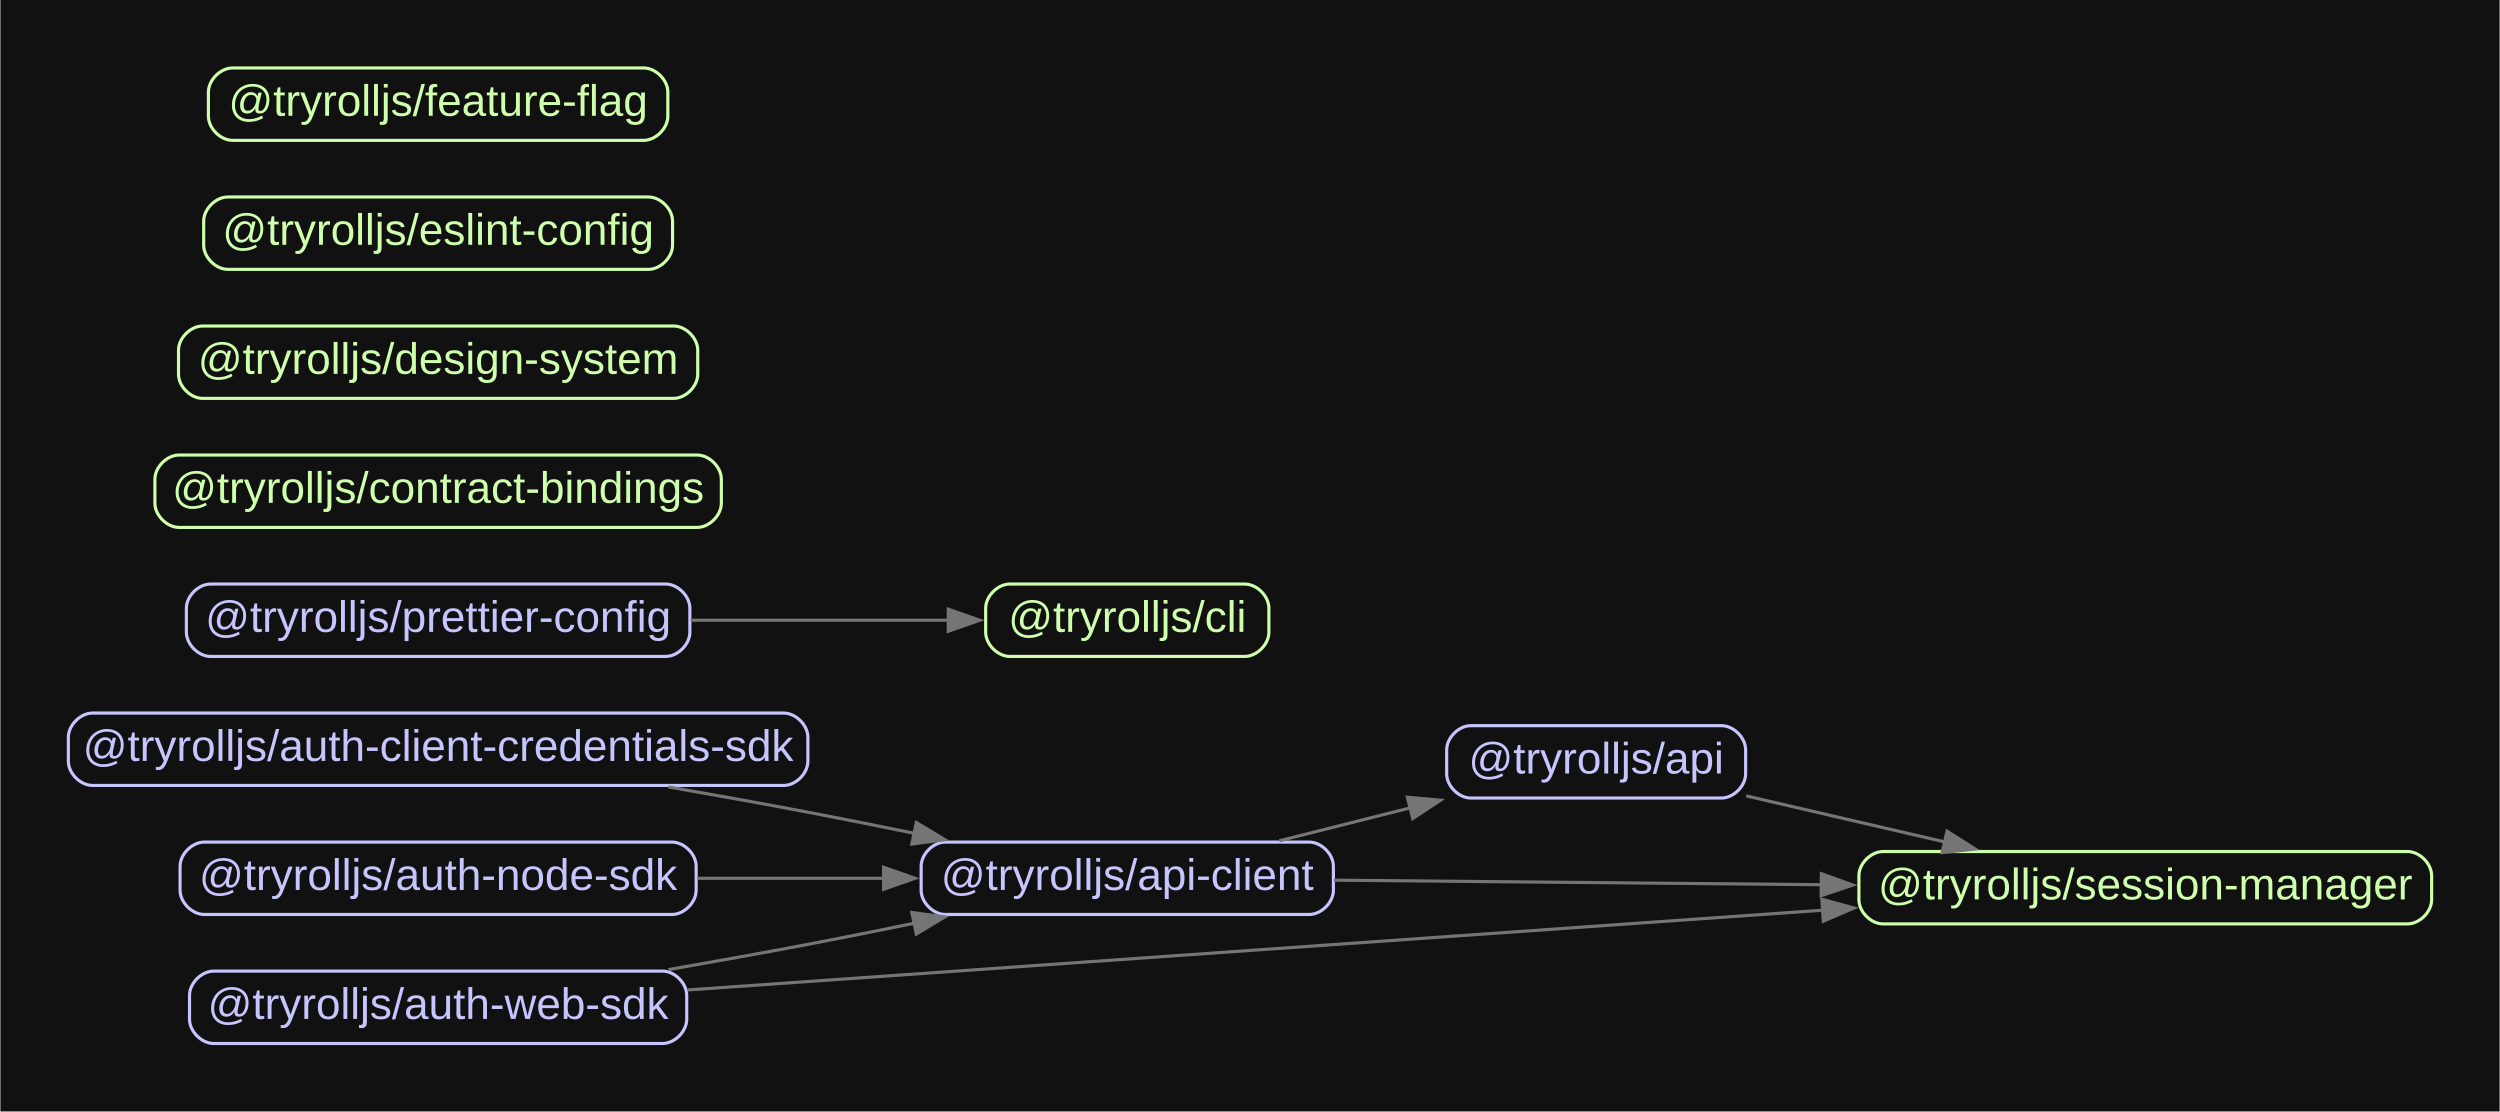
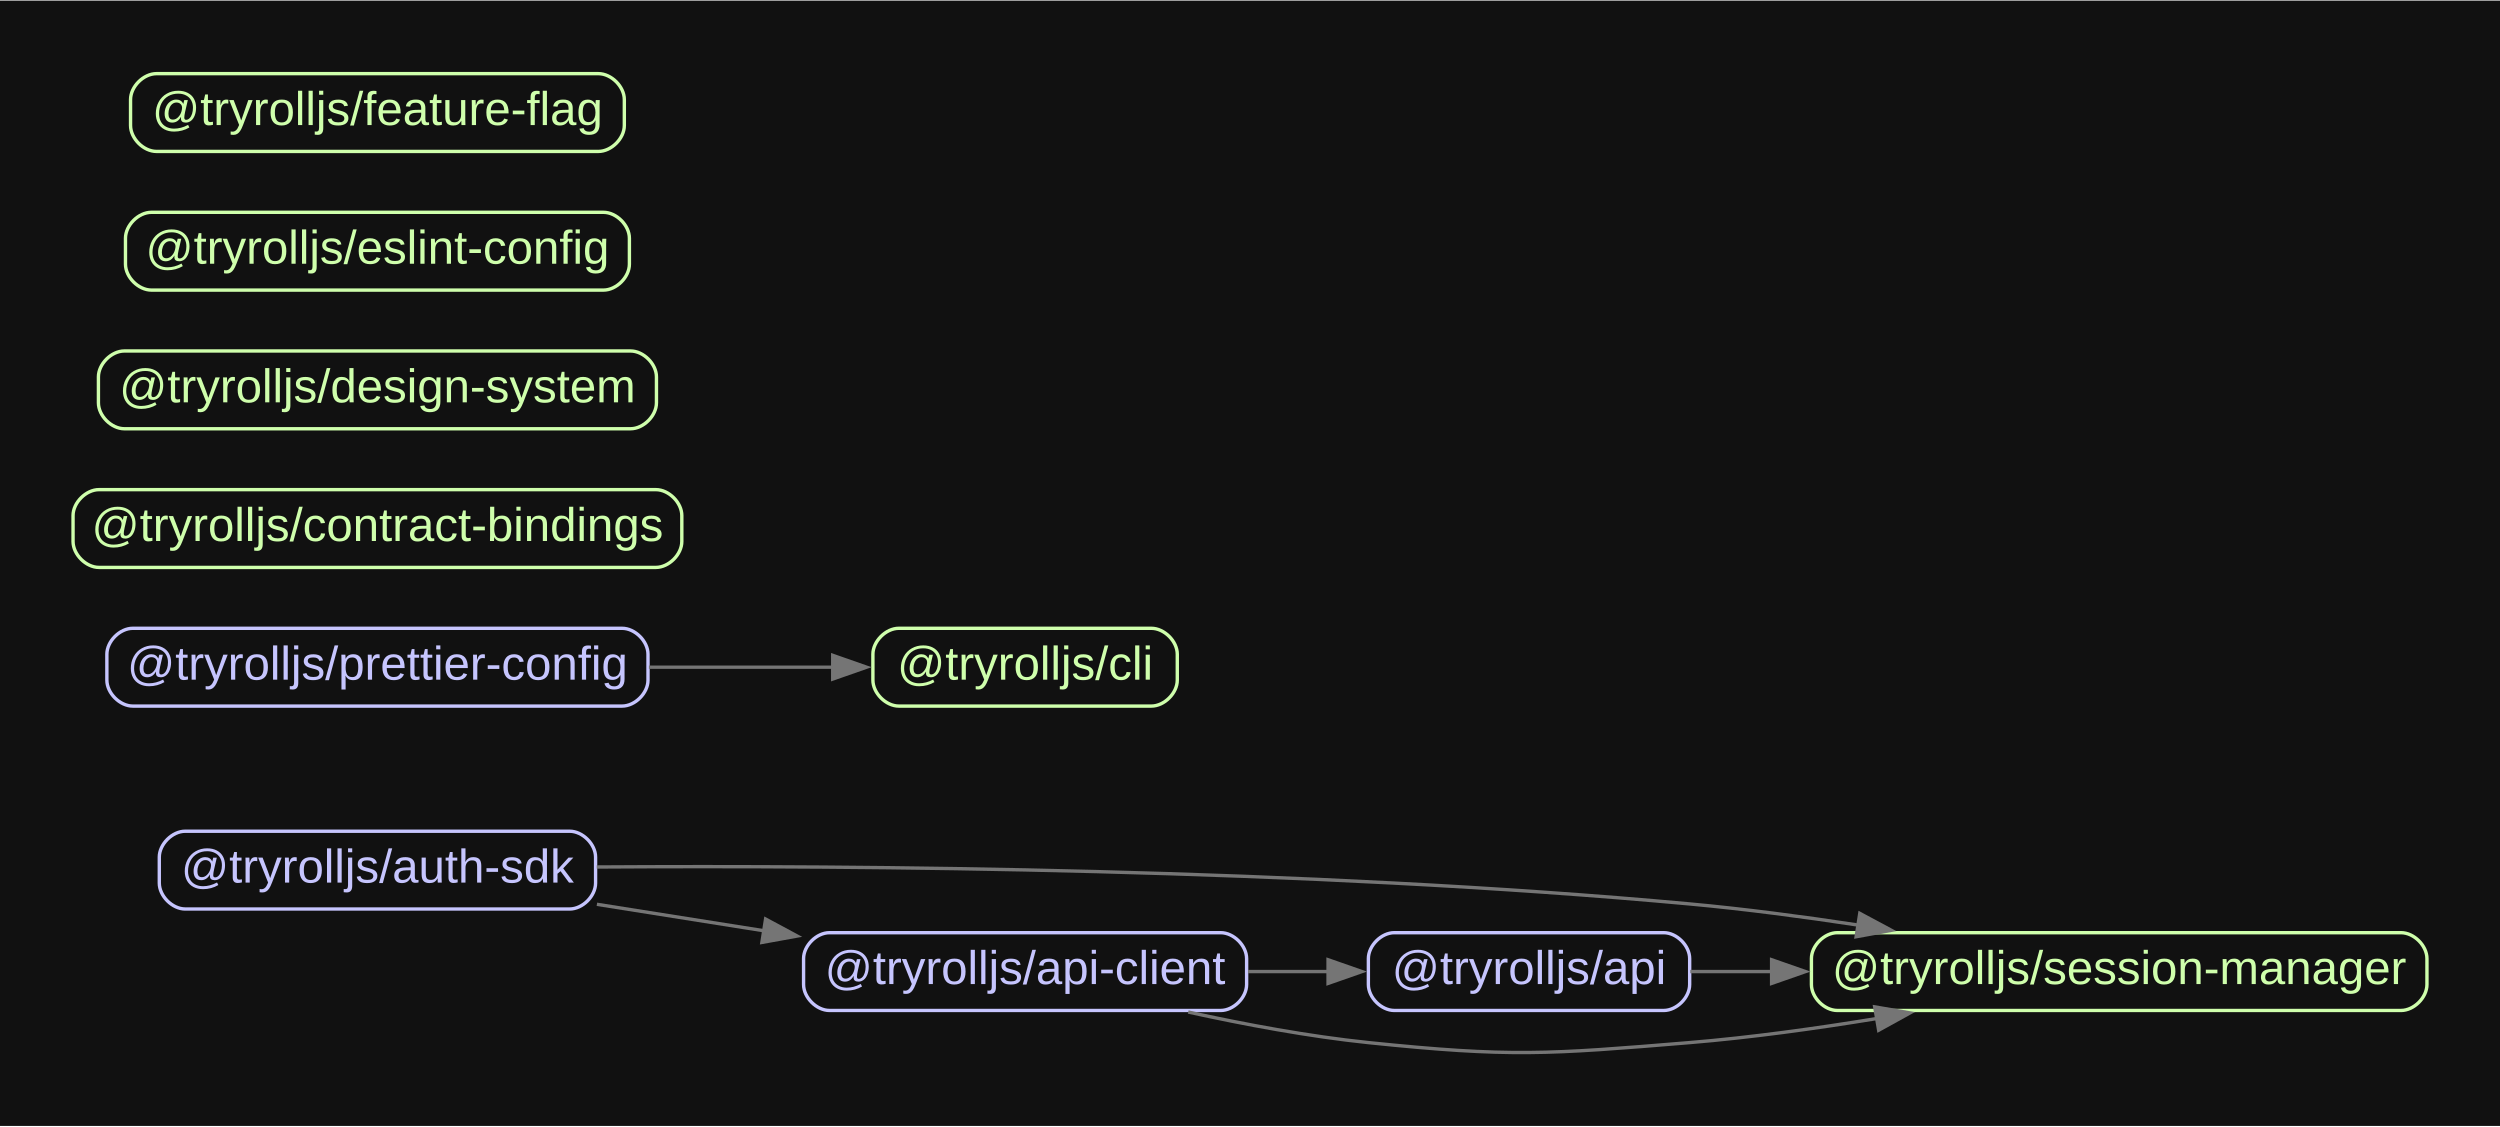
- <svg xmlns="http://www.w3.org/2000/svg" width="794pt" height="353pt" viewBox="0.00 0.00 794.20 353.20">
-   <g id="graph0" class="graph" transform="scale(1 1) rotate(0) translate(21.6 331.6)">
-     <polygon fill="#111111" stroke="none" points="-21.6,21.6 -21.6,-331.6 772.6,-331.6 772.6,21.6 -21.6,21.6" />
+ <svg xmlns="http://www.w3.org/2000/svg" width="739pt" height="333pt" viewBox="0.00 0.00 739.20 332.74">
+   <g id="graph0" class="graph" transform="scale(1 1) rotate(0) translate(21.6 311.14)">
+     <polygon fill="#111111" stroke="none" points="-21.6,21.6 -21.6,-311.14 717.6,-311.14 717.6,21.6 -21.6,21.6" />
    <g id="node1" class="node">
-       <path fill="none" stroke="#c6c5fe" d="M525.33,-101C525.33,-101 445.67,-101 445.67,-101 441.83,-101 438,-97.17 438,-93.33 438,-93.33 438,-85.67 438,-85.67 438,-81.83 441.83,-78 445.67,-78 445.67,-78 525.33,-78 525.33,-78 529.17,-78 533,-81.83 533,-85.67 533,-85.67 533,-93.33 533,-93.33 533,-97.17 529.17,-101 525.33,-101" />
-       <text text-anchor="middle" x="485.5" y="-85.8" font-family="Arial" font-size="14.00" fill="#c6c5fe">@tryrolljs/api</text>
+       <path fill="none" stroke="#c6c5fe" d="M470.33,-35.54C470.33,-35.54 390.67,-35.54 390.67,-35.54 386.83,-35.54 383,-31.71 383,-27.87 383,-27.87 383,-20.21 383,-20.21 383,-16.37 386.83,-12.54 390.67,-12.54 390.67,-12.54 470.33,-12.54 470.33,-12.54 474.17,-12.54 478,-16.37 478,-20.21 478,-20.21 478,-27.87 478,-27.87 478,-31.71 474.17,-35.54 470.33,-35.54" />
+       <text text-anchor="middle" x="430.5" y="-20.34" font-family="Arial" font-size="14.00" fill="#c6c5fe">@tryrolljs/api</text>
    </g>
    <g id="node2" class="node">
-       <path fill="none" stroke="#cfffac" d="M743.33,-61C743.33,-61 576.67,-61 576.67,-61 572.83,-61 569,-57.17 569,-53.33 569,-53.33 569,-45.67 569,-45.67 569,-41.83 572.83,-38 576.67,-38 576.67,-38 743.33,-38 743.33,-38 747.17,-38 751,-41.83 751,-45.67 751,-45.67 751,-53.33 751,-53.33 751,-57.17 747.17,-61 743.33,-61" />
-       <text text-anchor="middle" x="660" y="-45.8" font-family="Arial" font-size="14.00" fill="#cfffac">@tryrolljs/session-manager</text>
+       <path fill="none" stroke="#cfffac" d="M688.33,-35.54C688.33,-35.54 521.67,-35.54 521.67,-35.54 517.83,-35.54 514,-31.71 514,-27.87 514,-27.87 514,-20.21 514,-20.21 514,-16.37 517.83,-12.54 521.67,-12.54 521.67,-12.54 688.33,-12.54 688.33,-12.54 692.17,-12.54 696,-16.37 696,-20.21 696,-20.21 696,-27.87 696,-27.87 696,-31.71 692.17,-35.54 688.33,-35.54" />
+       <text text-anchor="middle" x="605" y="-20.34" font-family="Arial" font-size="14.00" fill="#cfffac">@tryrolljs/session-manager</text>
    </g>
    <g id="edge1" class="edge">
-       <path fill="none" stroke="#757575" d="M533.18,-78.68C552.63,-74.16 575.52,-68.86 596.39,-64.02" />
-       <polygon fill="#757575" stroke="#757575" points="597,-67.47 605.95,-61.8 595.42,-60.65 597,-67.47" />
+       <path fill="none" stroke="#757575" d="M478.18,-24.04C485.8,-24.04 493.93,-24.04 502.27,-24.04" />
+       <polygon fill="#757575" stroke="#757575" points="502.23,-27.54 512.23,-24.04 502.23,-20.54 502.23,-27.54" />
    </g>
    <g id="node3" class="node">
-       <path fill="none" stroke="#c6c5fe" d="M394.33,-64C394.33,-64 278.67,-64 278.67,-64 274.83,-64 271,-60.17 271,-56.33 271,-56.33 271,-48.67 271,-48.67 271,-44.83 274.83,-41 278.67,-41 278.67,-41 394.33,-41 394.33,-41 398.17,-41 402,-44.83 402,-48.67 402,-48.67 402,-56.33 402,-56.33 402,-60.17 398.17,-64 394.33,-64" />
-       <text text-anchor="middle" x="336.5" y="-48.8" font-family="Arial" font-size="14.00" fill="#c6c5fe">@tryrolljs/api-client</text>
+       <path fill="none" stroke="#c6c5fe" d="M339.33,-35.54C339.33,-35.54 223.67,-35.54 223.67,-35.54 219.83,-35.54 216,-31.71 216,-27.87 216,-27.87 216,-20.21 216,-20.21 216,-16.37 219.83,-12.54 223.67,-12.54 223.67,-12.54 339.33,-12.54 339.33,-12.54 343.17,-12.54 347,-16.37 347,-20.21 347,-20.21 347,-27.87 347,-27.87 347,-31.71 343.17,-35.54 339.33,-35.54" />
+       <text text-anchor="middle" x="281.5" y="-20.34" font-family="Arial" font-size="14.00" fill="#c6c5fe">@tryrolljs/api-client</text>
    </g>
    <g id="edge2" class="edge">
-       <path fill="none" stroke="#757575" d="M384.82,-64.41C398.13,-67.76 412.76,-71.44 426.62,-74.93" />
-       <polygon fill="#757575" stroke="#757575" points="425.5,-78.26 436.05,-77.31 427.21,-71.47 425.5,-78.26" />
+       <path fill="none" stroke="#757575" d="M347.4,-24.04C355.36,-24.04 363.46,-24.04 371.31,-24.04" />
+       <polygon fill="#757575" stroke="#757575" points="371.08,-27.54 381.08,-24.04 371.08,-20.54 371.08,-27.54" />
    </g>
    <g id="edge3" class="edge">
-       <path fill="none" stroke="#757575" d="M402.17,-51.9C446.58,-51.48 506.44,-50.92 557.2,-50.45" />
-       <polygon fill="#757575" stroke="#757575" points="557.07,-53.95 567.04,-50.36 557,-46.95 557.07,-53.95" />
+       <path fill="none" stroke="#757575" d="M329.73,-12.08C346.44,-8.41 365.45,-4.86 383,-3.04 425,1.3 435.92,0.44 478,-3.04 496.03,-4.53 515.37,-7.21 533.35,-10.16" />
+       <polygon fill="#757575" stroke="#757575" points="532.71,-13.6 543.15,-11.82 533.88,-6.7 532.71,-13.6" />
    </g>
    <g id="node4" class="node">
-       <path fill="none" stroke="#c6c5fe" d="M227.33,-105C227.33,-105 7.67,-105 7.67,-105 3.83,-105 0,-101.17 0,-97.33 0,-97.33 0,-89.67 0,-89.67 0,-85.83 3.83,-82 7.67,-82 7.67,-82 227.33,-82 227.33,-82 231.17,-82 235,-85.83 235,-89.67 235,-89.67 235,-97.33 235,-97.33 235,-101.17 231.17,-105 227.33,-105" />
-       <text text-anchor="middle" x="117.5" y="-89.8" font-family="Arial" font-size="14.00" fill="#c6c5fe">@tryrolljs/auth-client-credentials-sdk</text>
+       <path fill="none" stroke="#c6c5fe" d="M146.83,-65.54C146.83,-65.54 33.17,-65.54 33.17,-65.54 29.33,-65.54 25.5,-61.71 25.5,-57.87 25.5,-57.87 25.5,-50.21 25.5,-50.21 25.5,-46.37 29.33,-42.54 33.17,-42.54 33.17,-42.54 146.83,-42.54 146.83,-42.54 150.67,-42.54 154.5,-46.37 154.5,-50.21 154.5,-50.21 154.5,-57.87 154.5,-57.87 154.5,-61.71 150.67,-65.54 146.83,-65.54" />
+       <text text-anchor="middle" x="90" y="-50.34" font-family="Arial" font-size="14.00" fill="#c6c5fe">@tryrolljs/auth-sdk</text>
+     </g>
+     <g id="edge5" class="edge">
+       <path fill="none" stroke="#757575" d="M154.84,-54.96C231.68,-55.47 364.56,-54.46 478,-44.04 494.22,-42.55 511.51,-40.27 527.93,-37.77" />
+       <polygon fill="#757575" stroke="#757575" points="528.3,-41.25 537.64,-36.24 527.22,-34.34 528.3,-41.25" />
    </g>
    <g id="edge4" class="edge">
-       <path fill="none" stroke="#757575" d="M190.66,-81.53C205.35,-78.97 220.69,-76.22 235,-73.5 245.97,-71.41 257.58,-69.09 268.87,-66.77" />
-       <polygon fill="#757575" stroke="#757575" points="269.45,-70.23 278.54,-64.77 268.03,-63.37 269.45,-70.23" />
+       <path fill="none" stroke="#757575" d="M154.89,-43.93C170.78,-41.41 187.97,-38.69 204.38,-36.09" />
+       <polygon fill="#757575" stroke="#757575" points="204.77,-39.57 214.1,-34.55 203.68,-32.66 204.77,-39.57" />
    </g>
    <g id="node5" class="node">
-       <path fill="none" stroke="#c6c5fe" d="M191.83,-64C191.83,-64 43.17,-64 43.17,-64 39.33,-64 35.5,-60.17 35.5,-56.33 35.5,-56.33 35.5,-48.67 35.5,-48.67 35.5,-44.83 39.33,-41 43.17,-41 43.17,-41 191.83,-41 191.83,-41 195.67,-41 199.5,-44.83 199.5,-48.67 199.5,-48.67 199.5,-56.33 199.5,-56.33 199.5,-60.17 195.67,-64 191.83,-64" />
-       <text text-anchor="middle" x="117.5" y="-48.8" font-family="Arial" font-size="14.00" fill="#c6c5fe">@tryrolljs/auth-node-sdk</text>
-     </g>
-     <g id="edge5" class="edge">
-       <path fill="none" stroke="#757575" d="M199.92,-52.5C219.33,-52.5 239.98,-52.5 259.15,-52.5" />
-       <polygon fill="#757575" stroke="#757575" points="259.05,-56 269.05,-52.5 259.05,-49 259.05,-56" />
+       <path fill="none" stroke="#cfffac" d="M318.83,-125.54C318.83,-125.54 244.17,-125.54 244.17,-125.54 240.33,-125.54 236.5,-121.71 236.5,-117.87 236.5,-117.87 236.5,-110.21 236.5,-110.21 236.5,-106.37 240.33,-102.54 244.17,-102.54 244.17,-102.54 318.83,-102.54 318.83,-102.54 322.67,-102.54 326.5,-106.37 326.5,-110.21 326.5,-110.21 326.5,-117.87 326.5,-117.87 326.5,-121.71 322.67,-125.54 318.83,-125.54" />
+       <text text-anchor="middle" x="281.5" y="-110.34" font-family="Arial" font-size="14.00" fill="#cfffac">@tryrolljs/cli</text>
    </g>
    <g id="node6" class="node">
-       <path fill="none" stroke="#c6c5fe" d="M188.83,-23C188.83,-23 46.17,-23 46.17,-23 42.33,-23 38.5,-19.17 38.5,-15.33 38.5,-15.33 38.5,-7.67 38.5,-7.67 38.5,-3.83 42.33,0 46.17,0 46.17,0 188.83,0 188.83,0 192.67,0 196.5,-3.83 196.5,-7.67 196.5,-7.67 196.5,-15.33 196.5,-15.33 196.5,-19.17 192.67,-23 188.83,-23" />
-       <text text-anchor="middle" x="117.5" y="-7.8" font-family="Arial" font-size="14.00" fill="#c6c5fe">@tryrolljs/auth-web-sdk</text>
+       <path fill="none" stroke="#cfffac" d="M172.33,-166.54C172.33,-166.54 7.67,-166.54 7.67,-166.54 3.83,-166.54 0,-162.71 0,-158.87 0,-158.87 0,-151.21 0,-151.21 0,-147.37 3.83,-143.54 7.67,-143.54 7.67,-143.54 172.33,-143.54 172.33,-143.54 176.17,-143.54 180,-147.37 180,-151.21 180,-151.21 180,-158.87 180,-158.87 180,-162.71 176.17,-166.54 172.33,-166.54" />
+       <text text-anchor="middle" x="90" y="-151.34" font-family="Arial" font-size="14.00" fill="#cfffac">@tryrolljs/contract-bindings</text>
    </g>
-     <g id="edge7" class="edge">
-       <path fill="none" stroke="#757575" d="M196.8,-17.01C292.07,-23.7 453.12,-35.03 557.74,-42.38" />
-       <polygon fill="#757575" stroke="#757575" points="557.21,-45.85 567.43,-43.06 557.7,-38.87 557.21,-45.85" />
+     <g id="node7" class="node">
+       <path fill="none" stroke="#cfffac" d="M164.83,-207.54C164.83,-207.54 15.17,-207.54 15.17,-207.54 11.33,-207.54 7.5,-203.71 7.5,-199.87 7.5,-199.87 7.5,-192.21 7.5,-192.21 7.5,-188.37 11.33,-184.54 15.17,-184.54 15.17,-184.54 164.83,-184.54 164.83,-184.54 168.67,-184.54 172.5,-188.37 172.5,-192.21 172.5,-192.21 172.5,-199.87 172.5,-199.87 172.5,-203.71 168.67,-207.54 164.83,-207.54" />
+       <text text-anchor="middle" x="90" y="-192.34" font-family="Arial" font-size="14.00" fill="#cfffac">@tryrolljs/design-system</text>
+     </g>
+     <g id="node8" class="node">
+       <path fill="none" stroke="#cfffac" d="M156.83,-248.54C156.83,-248.54 23.17,-248.54 23.17,-248.54 19.33,-248.54 15.5,-244.71 15.5,-240.87 15.5,-240.87 15.5,-233.21 15.5,-233.21 15.5,-229.37 19.33,-225.54 23.17,-225.54 23.17,-225.54 156.83,-225.54 156.83,-225.54 160.67,-225.54 164.5,-229.37 164.5,-233.21 164.5,-233.21 164.5,-240.87 164.5,-240.87 164.5,-244.71 160.67,-248.54 156.83,-248.54" />
+       <text text-anchor="middle" x="90" y="-233.34" font-family="Arial" font-size="14.00" fill="#cfffac">@tryrolljs/eslint-config</text>
+     </g>
+     <g id="node9" class="node">
+       <path fill="none" stroke="#cfffac" d="M155.33,-289.54C155.33,-289.54 24.67,-289.54 24.67,-289.54 20.83,-289.54 17,-285.71 17,-281.87 17,-281.87 17,-274.21 17,-274.21 17,-270.37 20.83,-266.54 24.67,-266.54 24.67,-266.54 155.33,-266.54 155.33,-266.54 159.17,-266.54 163,-270.37 163,-274.21 163,-274.21 163,-281.87 163,-281.87 163,-285.71 159.17,-289.54 155.33,-289.54" />
+       <text text-anchor="middle" x="90" y="-274.34" font-family="Arial" font-size="14.00" fill="#cfffac">@tryrolljs/feature-flag</text>
+     </g>
+     <g id="node10" class="node">
+       <path fill="none" stroke="#c6c5fe" d="M162.33,-125.54C162.33,-125.54 17.67,-125.54 17.67,-125.54 13.83,-125.54 10,-121.71 10,-117.87 10,-117.87 10,-110.21 10,-110.21 10,-106.37 13.83,-102.54 17.67,-102.54 17.67,-102.54 162.33,-102.54 162.33,-102.54 166.17,-102.54 170,-106.37 170,-110.21 170,-110.21 170,-117.87 170,-117.87 170,-121.71 166.17,-125.54 162.33,-125.54" />
+       <text text-anchor="middle" x="90" y="-110.34" font-family="Arial" font-size="14.00" fill="#c6c5fe">@tryrolljs/prettier-config</text>
    </g>
    <g id="edge6" class="edge">
-       <path fill="none" stroke="#757575" d="M190.66,-23.47C205.35,-26.03 220.69,-28.78 235,-31.5 245.97,-33.59 257.58,-35.91 268.87,-38.23" />
-       <polygon fill="#757575" stroke="#757575" points="268.03,-41.63 278.54,-40.23 269.45,-34.77 268.03,-41.63" />
-     </g>
-     <g id="node7" class="node">
-       <path fill="none" stroke="#cfffac" d="M373.83,-146C373.83,-146 299.17,-146 299.17,-146 295.33,-146 291.5,-142.17 291.5,-138.33 291.5,-138.33 291.5,-130.67 291.5,-130.67 291.5,-126.83 295.33,-123 299.17,-123 299.17,-123 373.83,-123 373.83,-123 377.67,-123 381.5,-126.83 381.5,-130.67 381.5,-130.67 381.5,-138.33 381.5,-138.33 381.5,-142.17 377.67,-146 373.83,-146" />
-       <text text-anchor="middle" x="336.5" y="-130.8" font-family="Arial" font-size="14.00" fill="#cfffac">@tryrolljs/cli</text>
-     </g>
-     <g id="node8" class="node">
-       <path fill="none" stroke="#cfffac" d="M199.83,-187C199.83,-187 35.17,-187 35.17,-187 31.33,-187 27.5,-183.17 27.5,-179.33 27.5,-179.33 27.5,-171.67 27.5,-171.67 27.5,-167.83 31.33,-164 35.17,-164 35.17,-164 199.83,-164 199.83,-164 203.67,-164 207.5,-167.83 207.5,-171.67 207.5,-171.67 207.5,-179.33 207.5,-179.33 207.5,-183.17 203.67,-187 199.83,-187" />
-       <text text-anchor="middle" x="117.5" y="-171.8" font-family="Arial" font-size="14.00" fill="#cfffac">@tryrolljs/contract-bindings</text>
-     </g>
-     <g id="node9" class="node">
-       <path fill="none" stroke="#cfffac" d="M192.33,-228C192.33,-228 42.67,-228 42.67,-228 38.83,-228 35,-224.17 35,-220.33 35,-220.33 35,-212.67 35,-212.67 35,-208.83 38.83,-205 42.67,-205 42.67,-205 192.33,-205 192.33,-205 196.17,-205 200,-208.83 200,-212.67 200,-212.67 200,-220.33 200,-220.33 200,-224.17 196.17,-228 192.33,-228" />
-       <text text-anchor="middle" x="117.5" y="-212.8" font-family="Arial" font-size="14.00" fill="#cfffac">@tryrolljs/design-system</text>
-     </g>
-     <g id="node10" class="node">
-       <path fill="none" stroke="#cfffac" d="M184.33,-269C184.33,-269 50.67,-269 50.67,-269 46.83,-269 43,-265.17 43,-261.33 43,-261.33 43,-253.67 43,-253.67 43,-249.83 46.83,-246 50.67,-246 50.67,-246 184.33,-246 184.33,-246 188.17,-246 192,-249.83 192,-253.67 192,-253.67 192,-261.33 192,-261.33 192,-265.17 188.17,-269 184.33,-269" />
-       <text text-anchor="middle" x="117.5" y="-253.8" font-family="Arial" font-size="14.00" fill="#cfffac">@tryrolljs/eslint-config</text>
-     </g>
-     <g id="node11" class="node">
-       <path fill="none" stroke="#cfffac" d="M182.83,-310C182.83,-310 52.17,-310 52.17,-310 48.33,-310 44.5,-306.17 44.5,-302.33 44.5,-302.33 44.5,-294.67 44.5,-294.67 44.5,-290.83 48.33,-287 52.17,-287 52.17,-287 182.83,-287 182.83,-287 186.67,-287 190.5,-290.83 190.5,-294.67 190.5,-294.67 190.5,-302.33 190.5,-302.33 190.5,-306.17 186.67,-310 182.83,-310" />
-       <text text-anchor="middle" x="117.5" y="-294.8" font-family="Arial" font-size="14.00" fill="#cfffac">@tryrolljs/feature-flag</text>
-     </g>
-     <g id="node12" class="node">
-       <path fill="none" stroke="#c6c5fe" d="M189.83,-146C189.83,-146 45.17,-146 45.17,-146 41.33,-146 37.5,-142.17 37.5,-138.33 37.5,-138.33 37.5,-130.67 37.5,-130.67 37.5,-126.83 41.33,-123 45.17,-123 45.17,-123 189.83,-123 189.83,-123 193.67,-123 197.5,-126.83 197.5,-130.67 197.5,-130.67 197.5,-138.33 197.5,-138.33 197.5,-142.17 193.67,-146 189.83,-146" />
-       <text text-anchor="middle" x="117.5" y="-130.8" font-family="Arial" font-size="14.00" fill="#c6c5fe">@tryrolljs/prettier-config</text>
-     </g>
-     <g id="edge8" class="edge">
-       <path fill="none" stroke="#757575" d="M197.76,-134.5C224.94,-134.5 254.76,-134.5 279.68,-134.5" />
-       <polygon fill="#757575" stroke="#757575" points="279.61,-138 289.61,-134.5 279.61,-131 279.61,-138" />
+       <path fill="none" stroke="#757575" d="M170.27,-114.04C188.56,-114.04 207.65,-114.04 224.7,-114.04" />
+       <polygon fill="#757575" stroke="#757575" points="224.62,-117.54 234.62,-114.04 224.62,-110.54 224.62,-117.54" />
    </g>
  </g>
</svg>
